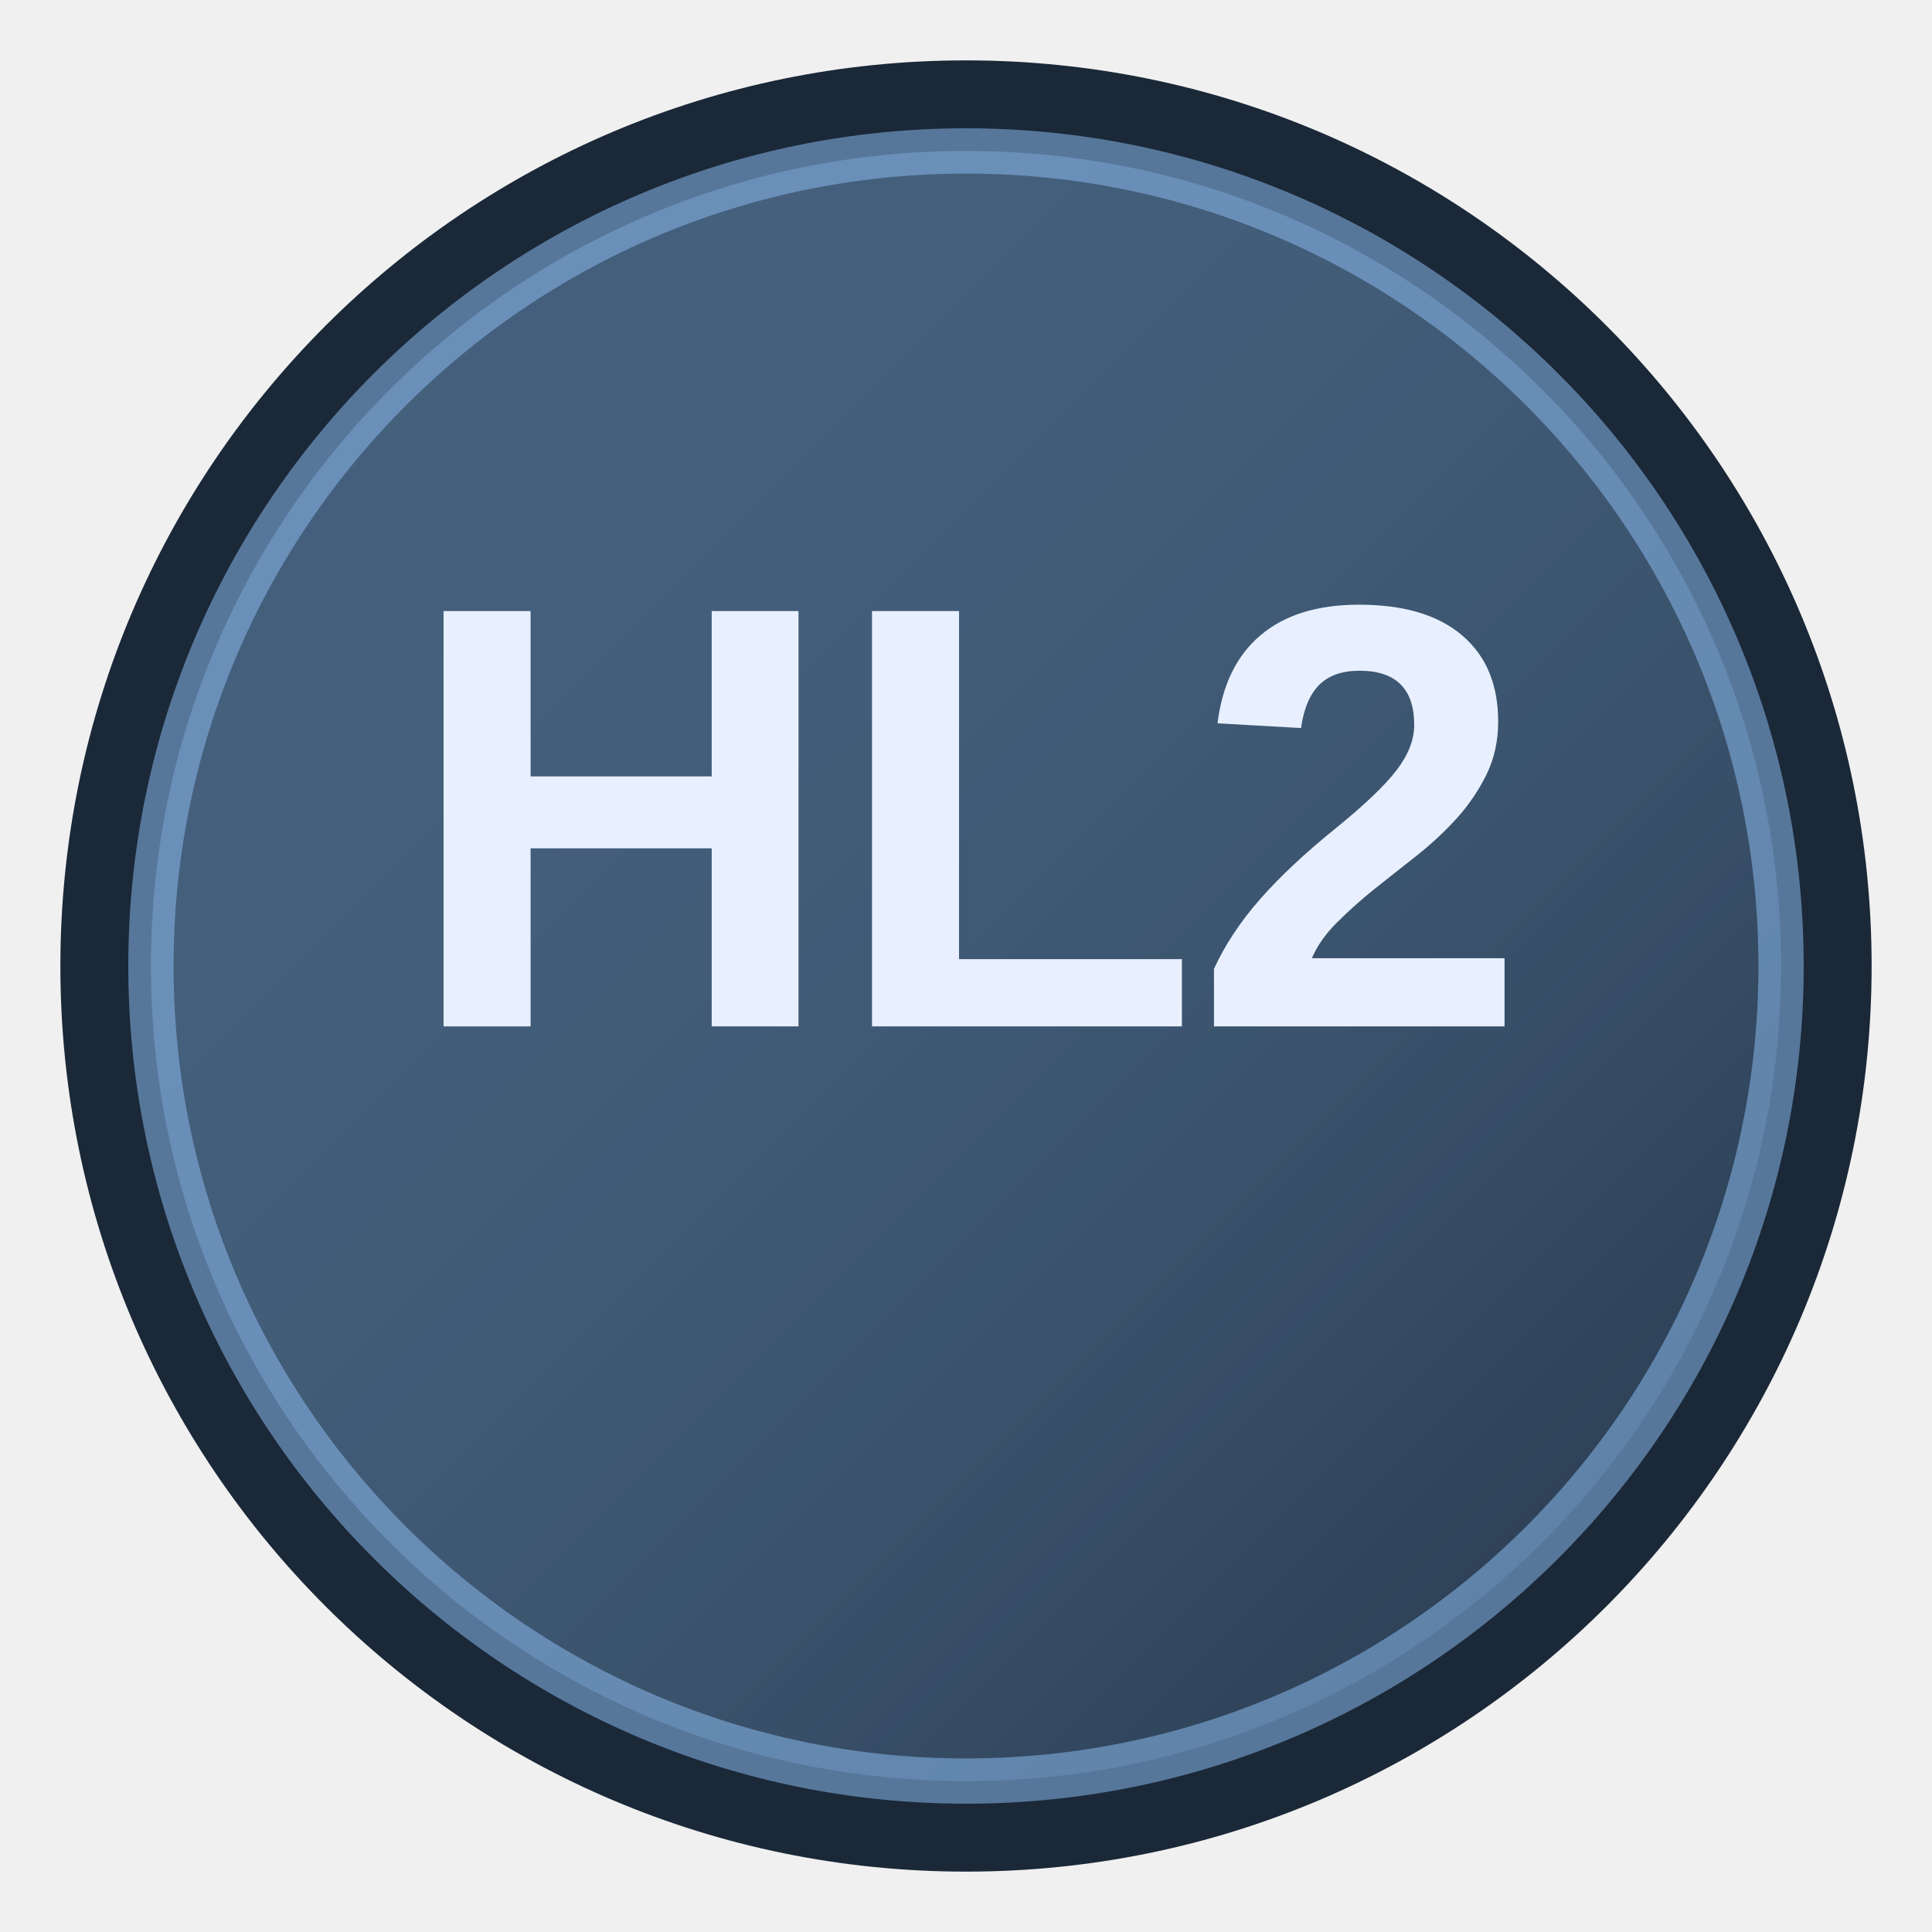
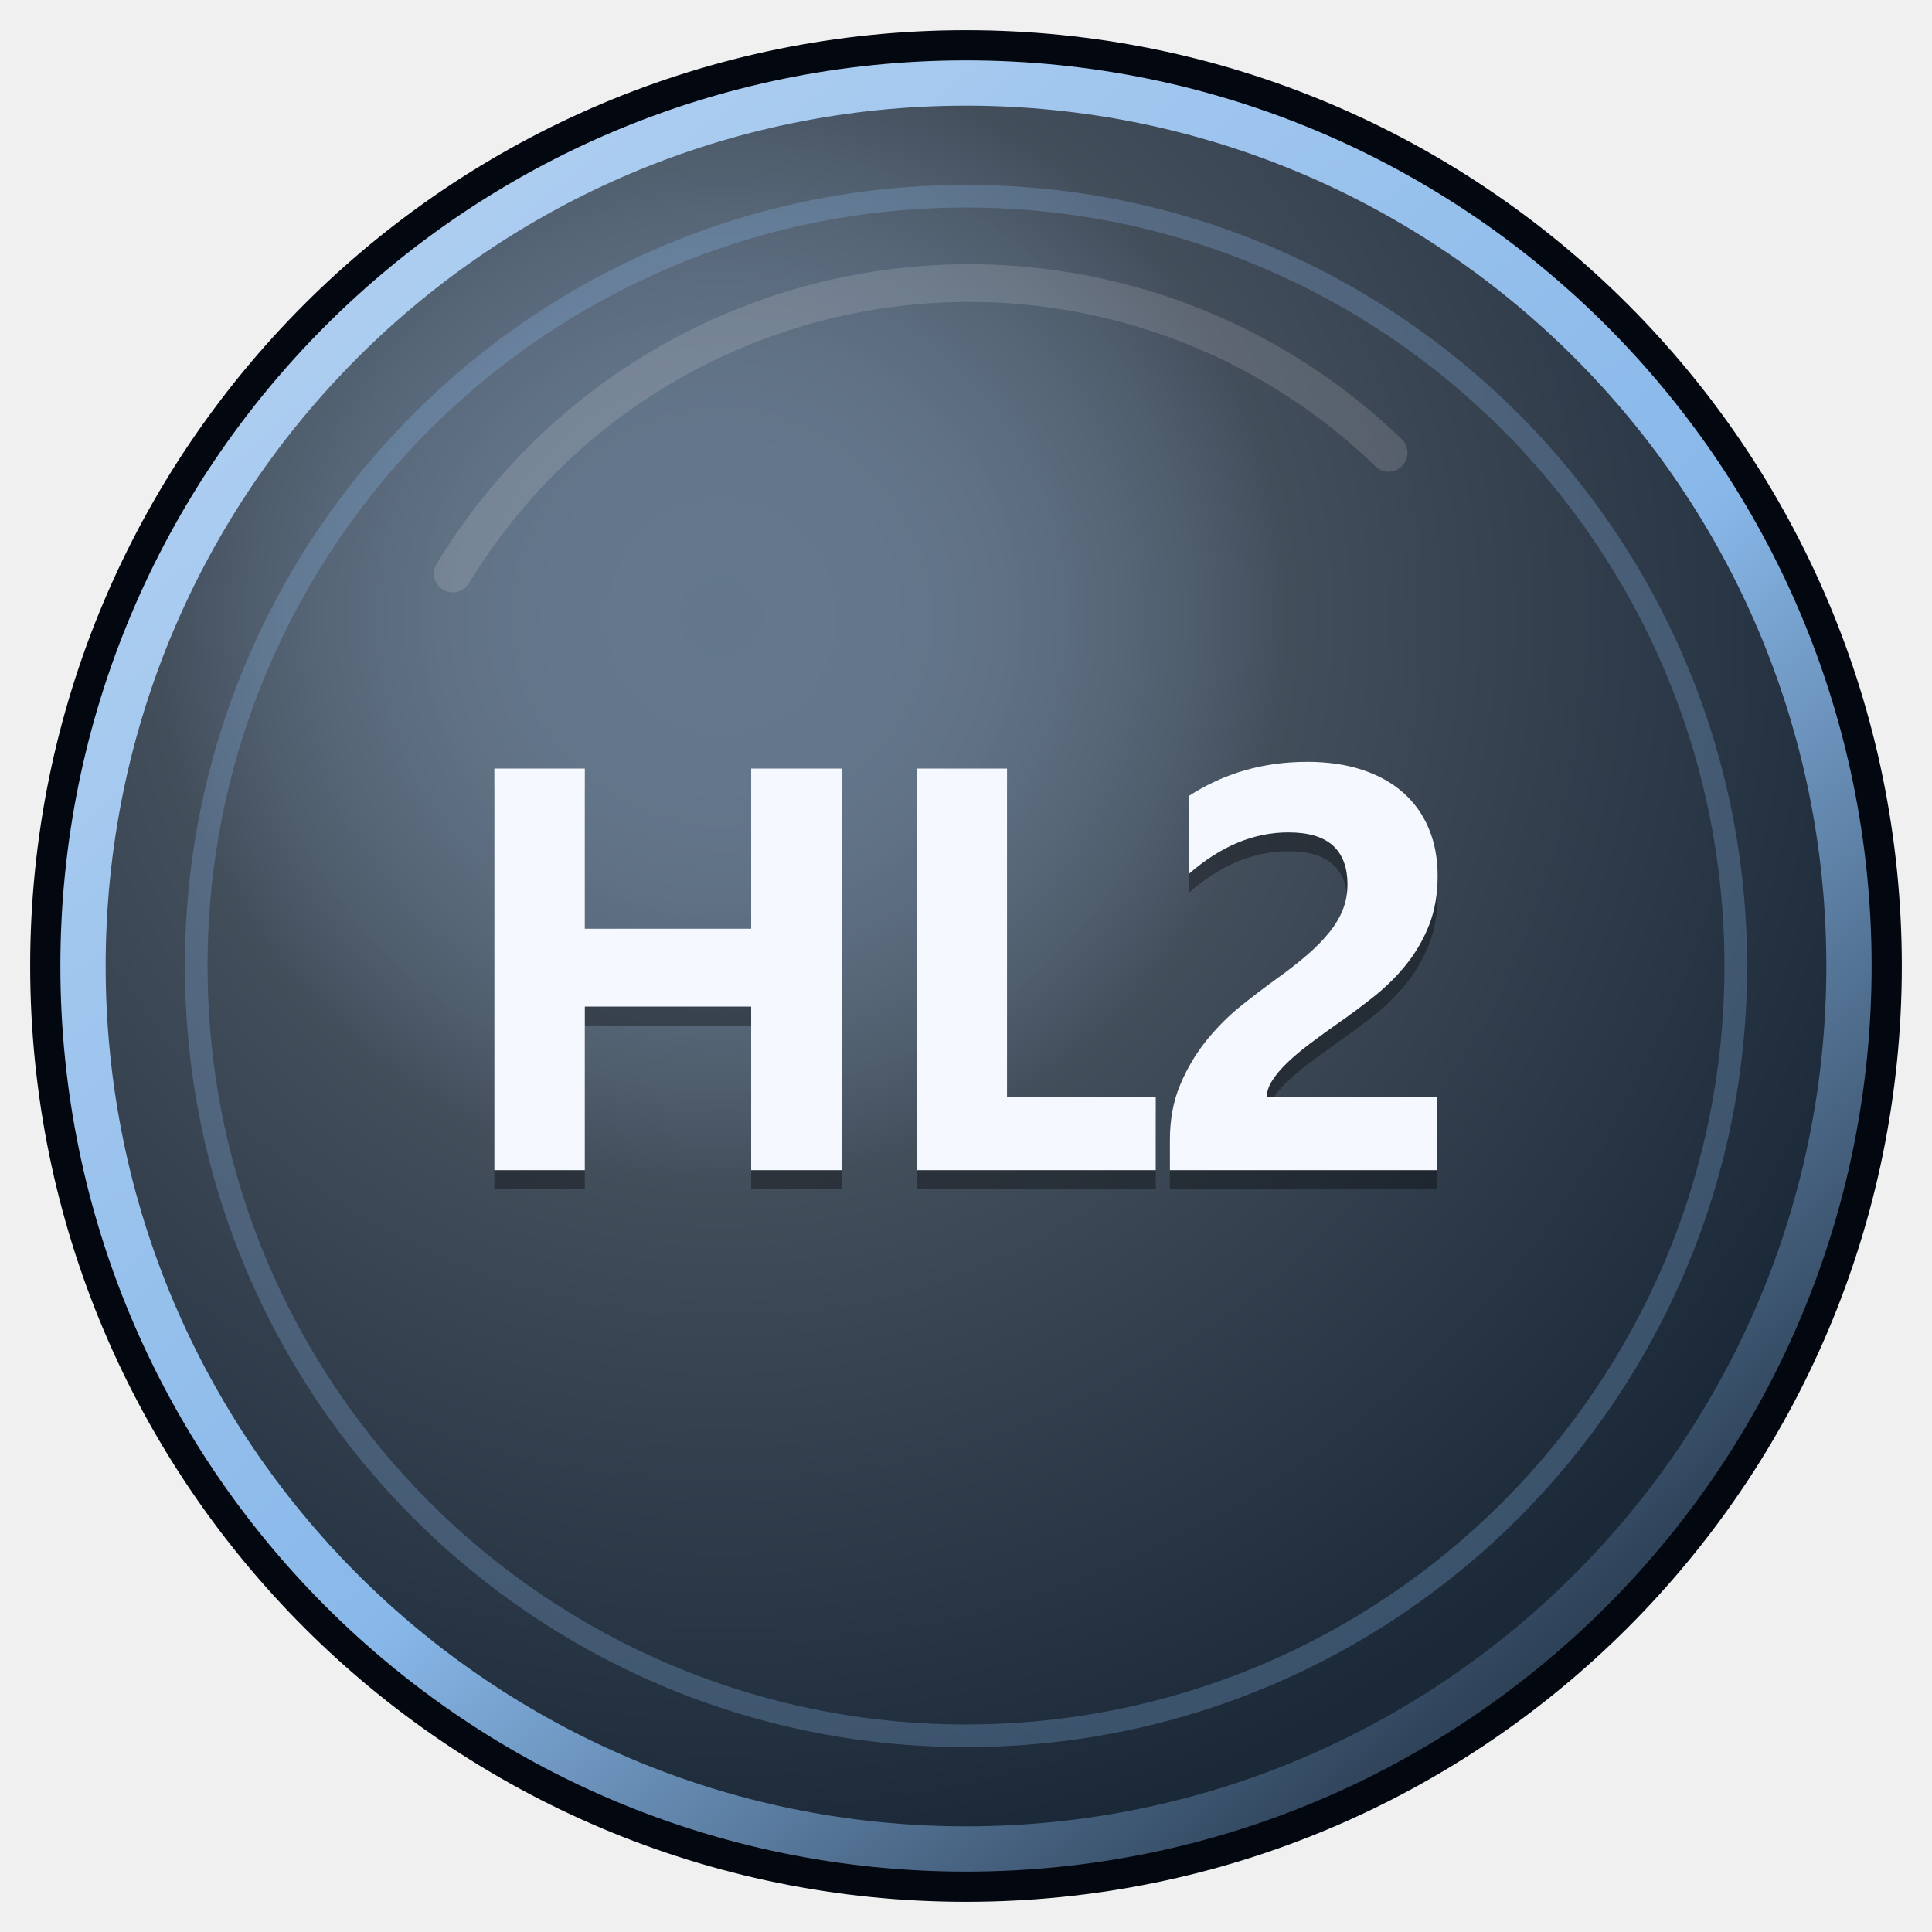
<svg xmlns="http://www.w3.org/2000/svg" viewBox="0 0 128 128" aria-hidden="true">
  <defs>
-     <linearGradient id="g" x1="0" y1="0" x2="128" y2="128" gradientUnits="userSpaceOnUse">
-       <stop offset="0" stop-color="#88b8ea" stop-opacity="0.35" />
+     <radialGradient id="fill" cx="36%" cy="30%" r="72%">
+       <stop offset="0" stop-color="#b1d0f1" stop-opacity="0.55" />
+       <stop offset="0.45" stop-color="#434e5b" />
+       <stop offset="1" stop-color="#1a2838" />
+     </radialGradient>
+     <linearGradient id="rim" x1="20" y1="12" x2="110" y2="118" gradientUnits="userSpaceOnUse">
+       <stop offset="0" stop-color="#b1d0f1" />
+       <stop offset="0.55" stop-color="#88b8ea" />
      <stop offset="1" stop-color="#1a2838" />
    </linearGradient>
  </defs>
-   <circle cx="64" cy="64" r="60" fill="#1a2838" />
-   <circle cx="64" cy="64" r="54" fill="url(#g)" stroke="#88b8ea" stroke-width="3" stroke-opacity="0.55" />
-   <text x="64" y="68" text-anchor="middle" font-family="Segoe UI, Rubik, Arial, sans-serif" font-weight="700" font-size="40" fill="#e8f0ff" letter-spacing="-0.5" textLength="88" lengthAdjust="spacingAndGlyphs">HL2</text>
+   <circle cx="64" cy="64" r="62" fill="#03070f" />
+   <circle cx="64" cy="64" r="58.5" fill="url(#fill)" stroke="url(#rim)" stroke-width="3" />
+   <circle cx="64" cy="64" r="51" fill="none" stroke="#88b8ea" stroke-opacity="0.28" stroke-width="1.5" />
+   <path d="M30 38 A40 40 0 0 1 92 30" fill="none" stroke="#ffffff" stroke-opacity="0.14" stroke-width="2.5" stroke-linecap="round" />
+   <path d="M55.779 77.526H49.767V66.69H38.746V77.526H32.753V50.919H38.746V61.532H49.767V50.919H55.779ZM76.571 77.526H60.725V50.919H66.718V72.665H76.571ZM83.929 72.665H95.21V77.526H77.509V75.522Q77.509 73.481 78.195 71.858Q78.882 70.234 79.921 68.945Q80.96 67.655 82.194 66.663Q83.428 65.67 84.541 64.872Q85.71 64.037 86.591 63.276Q87.473 62.516 88.076 61.764Q88.679 61.013 88.976 60.243Q89.273 59.473 89.273 58.601Q89.273 56.894 88.308 56.021Q87.343 55.149 85.358 55.149Q81.925 55.149 78.789 57.877V52.719Q82.259 50.474 86.619 50.474Q88.642 50.474 90.247 51.002Q91.852 51.531 92.965 52.515Q94.078 53.498 94.663 54.899Q95.247 56.3 95.247 58.025Q95.247 59.862 94.681 61.291Q94.115 62.72 93.178 63.889Q92.241 65.058 91.017 66.032Q89.792 67.006 88.475 67.915Q87.584 68.546 86.758 69.167Q85.933 69.789 85.302 70.392Q84.671 70.995 84.3 71.57Q83.929 72.146 83.929 72.665Z" fill="#000000" fill-opacity="0.35" transform="translate(0 1.25)" />
+   <path d="M55.779 77.526H49.767V66.69H38.746V77.526H32.753V50.919H38.746V61.532H49.767V50.919H55.779ZM76.571 77.526H60.725V50.919H66.718V72.665H76.571ZM83.929 72.665H95.21V77.526H77.509V75.522Q77.509 73.481 78.195 71.858Q78.882 70.234 79.921 68.945Q80.96 67.655 82.194 66.663Q83.428 65.67 84.541 64.872Q85.71 64.037 86.591 63.276Q87.473 62.516 88.076 61.764Q88.679 61.013 88.976 60.243Q89.273 59.473 89.273 58.601Q89.273 56.894 88.308 56.021Q87.343 55.149 85.358 55.149Q81.925 55.149 78.789 57.877V52.719Q82.259 50.474 86.619 50.474Q88.642 50.474 90.247 51.002Q91.852 51.531 92.965 52.515Q94.078 53.498 94.663 54.899Q95.247 56.3 95.247 58.025Q95.247 59.862 94.681 61.291Q94.115 62.72 93.178 63.889Q92.241 65.058 91.017 66.032Q89.792 67.006 88.475 67.915Q87.584 68.546 86.758 69.167Q85.933 69.789 85.302 70.392Q84.671 70.995 84.3 71.57Q83.929 72.146 83.929 72.665Z" fill="#f5f8ff" />
</svg>
